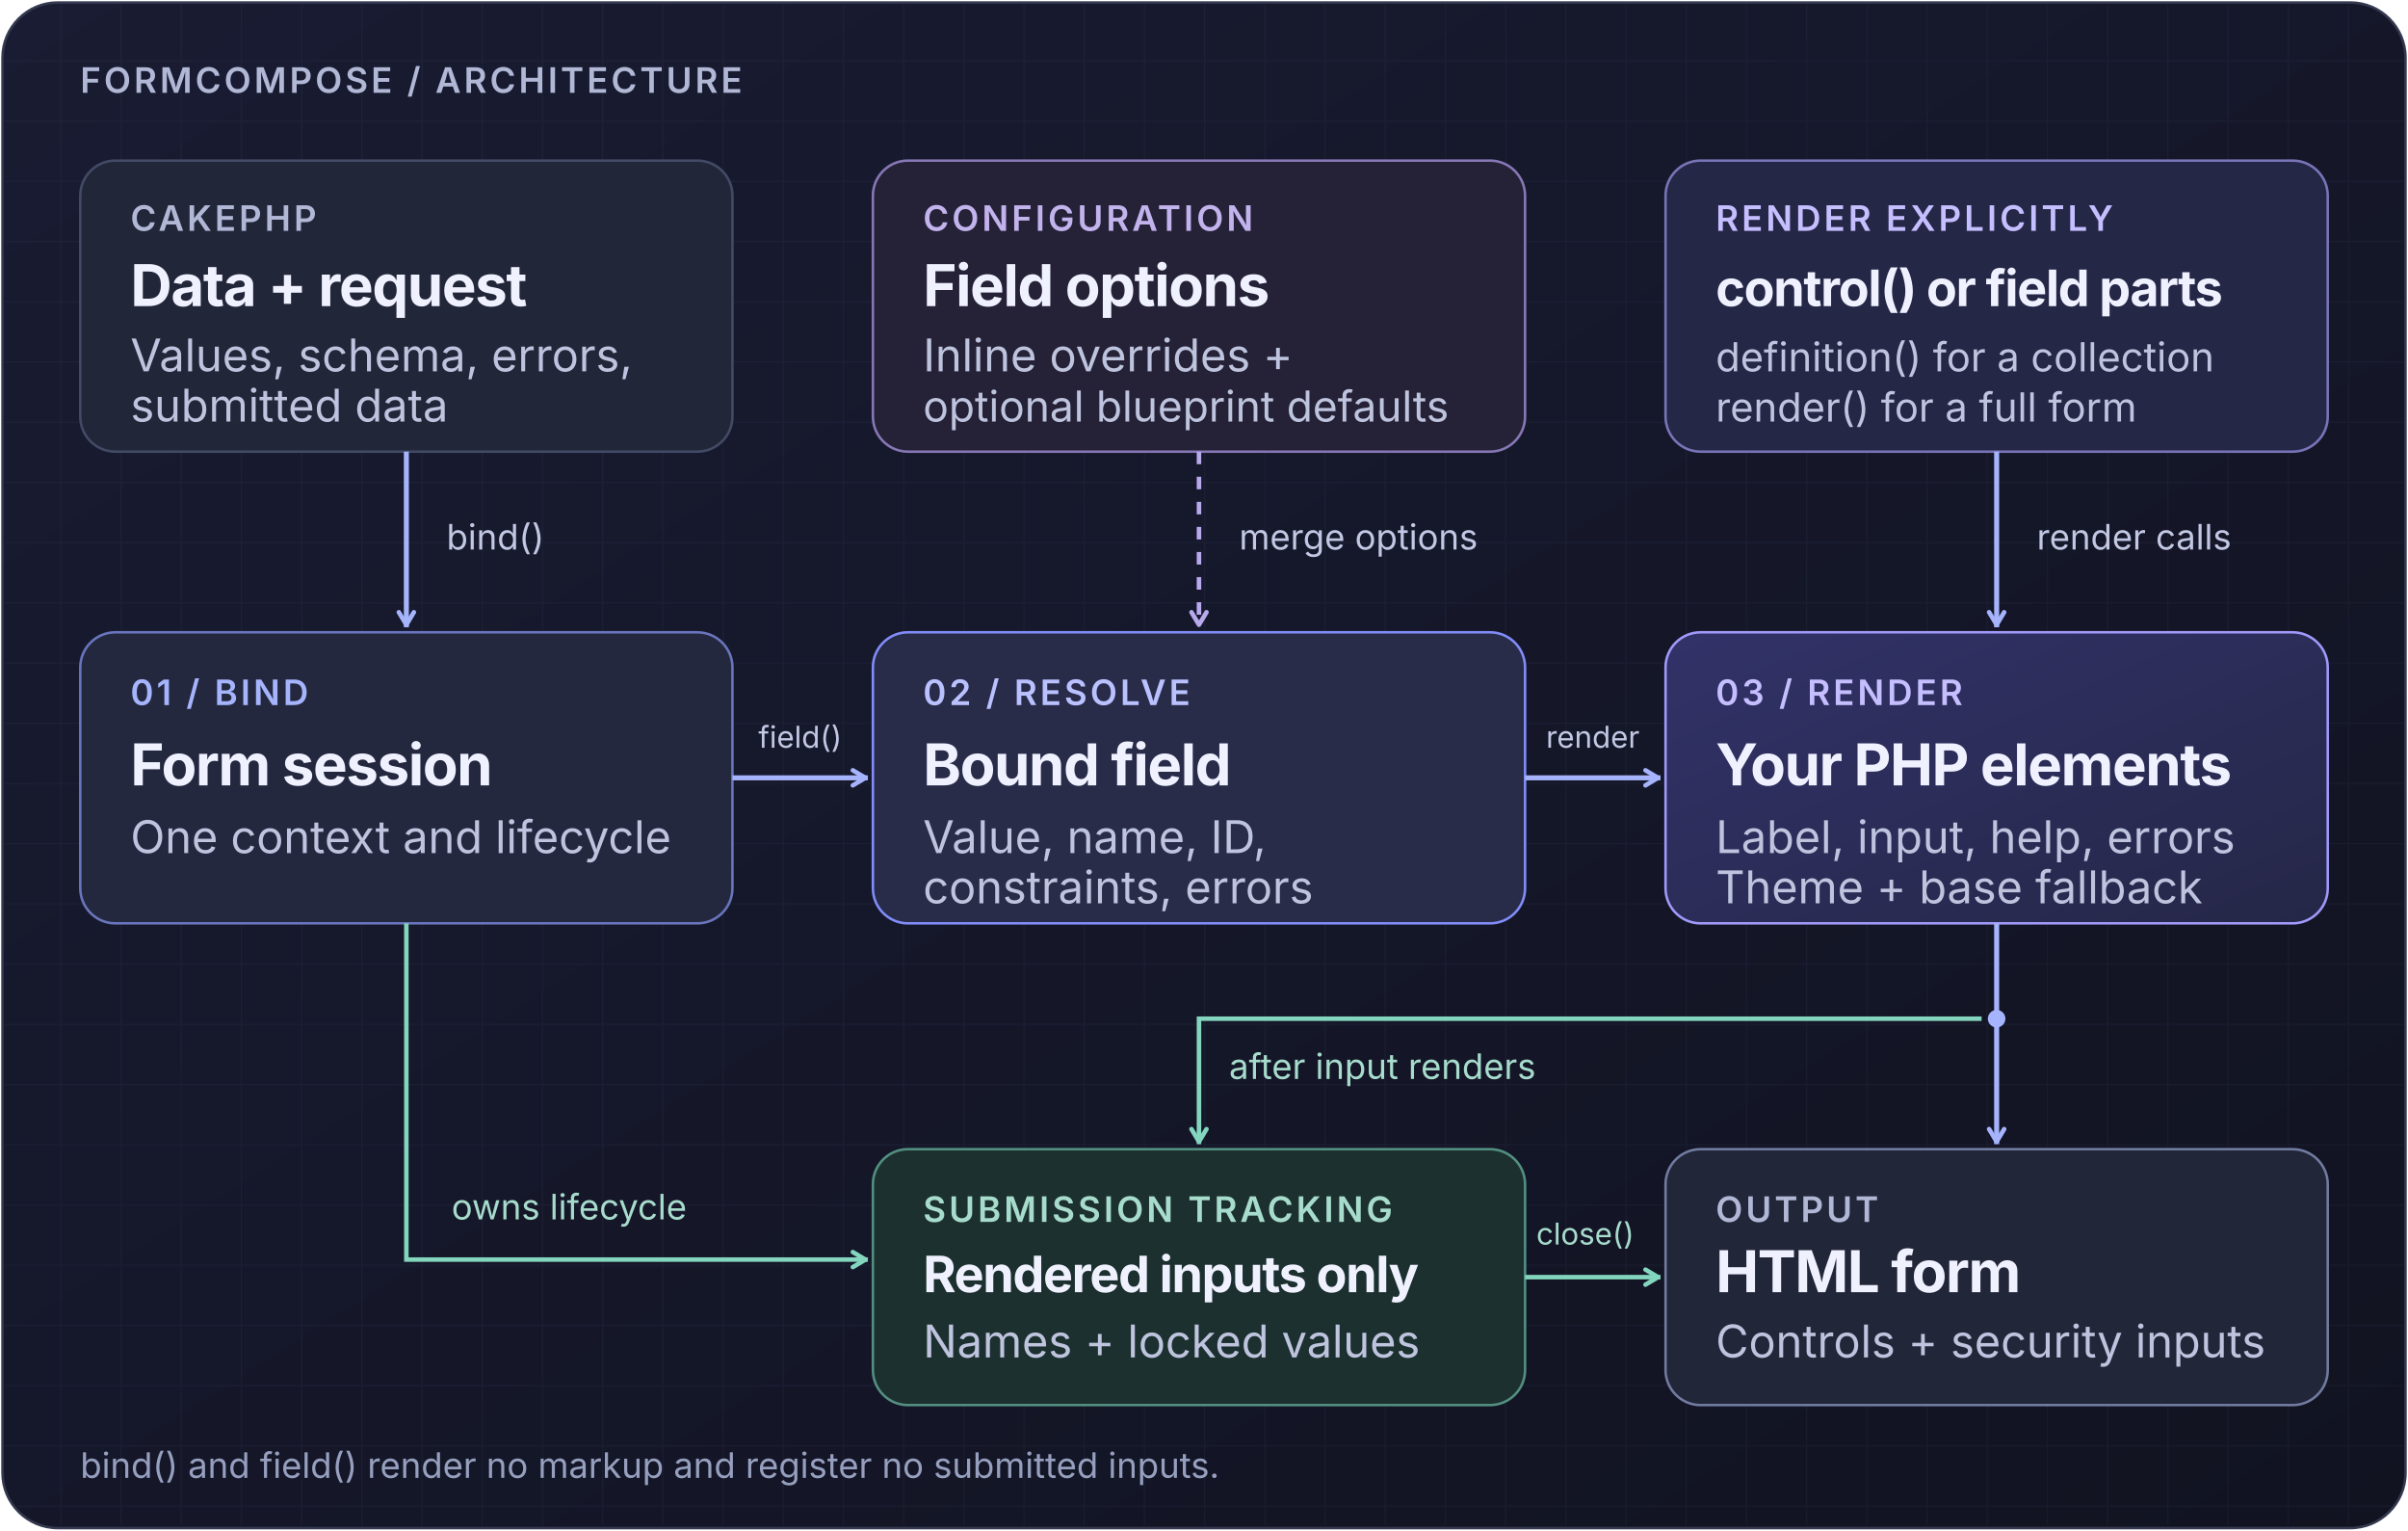
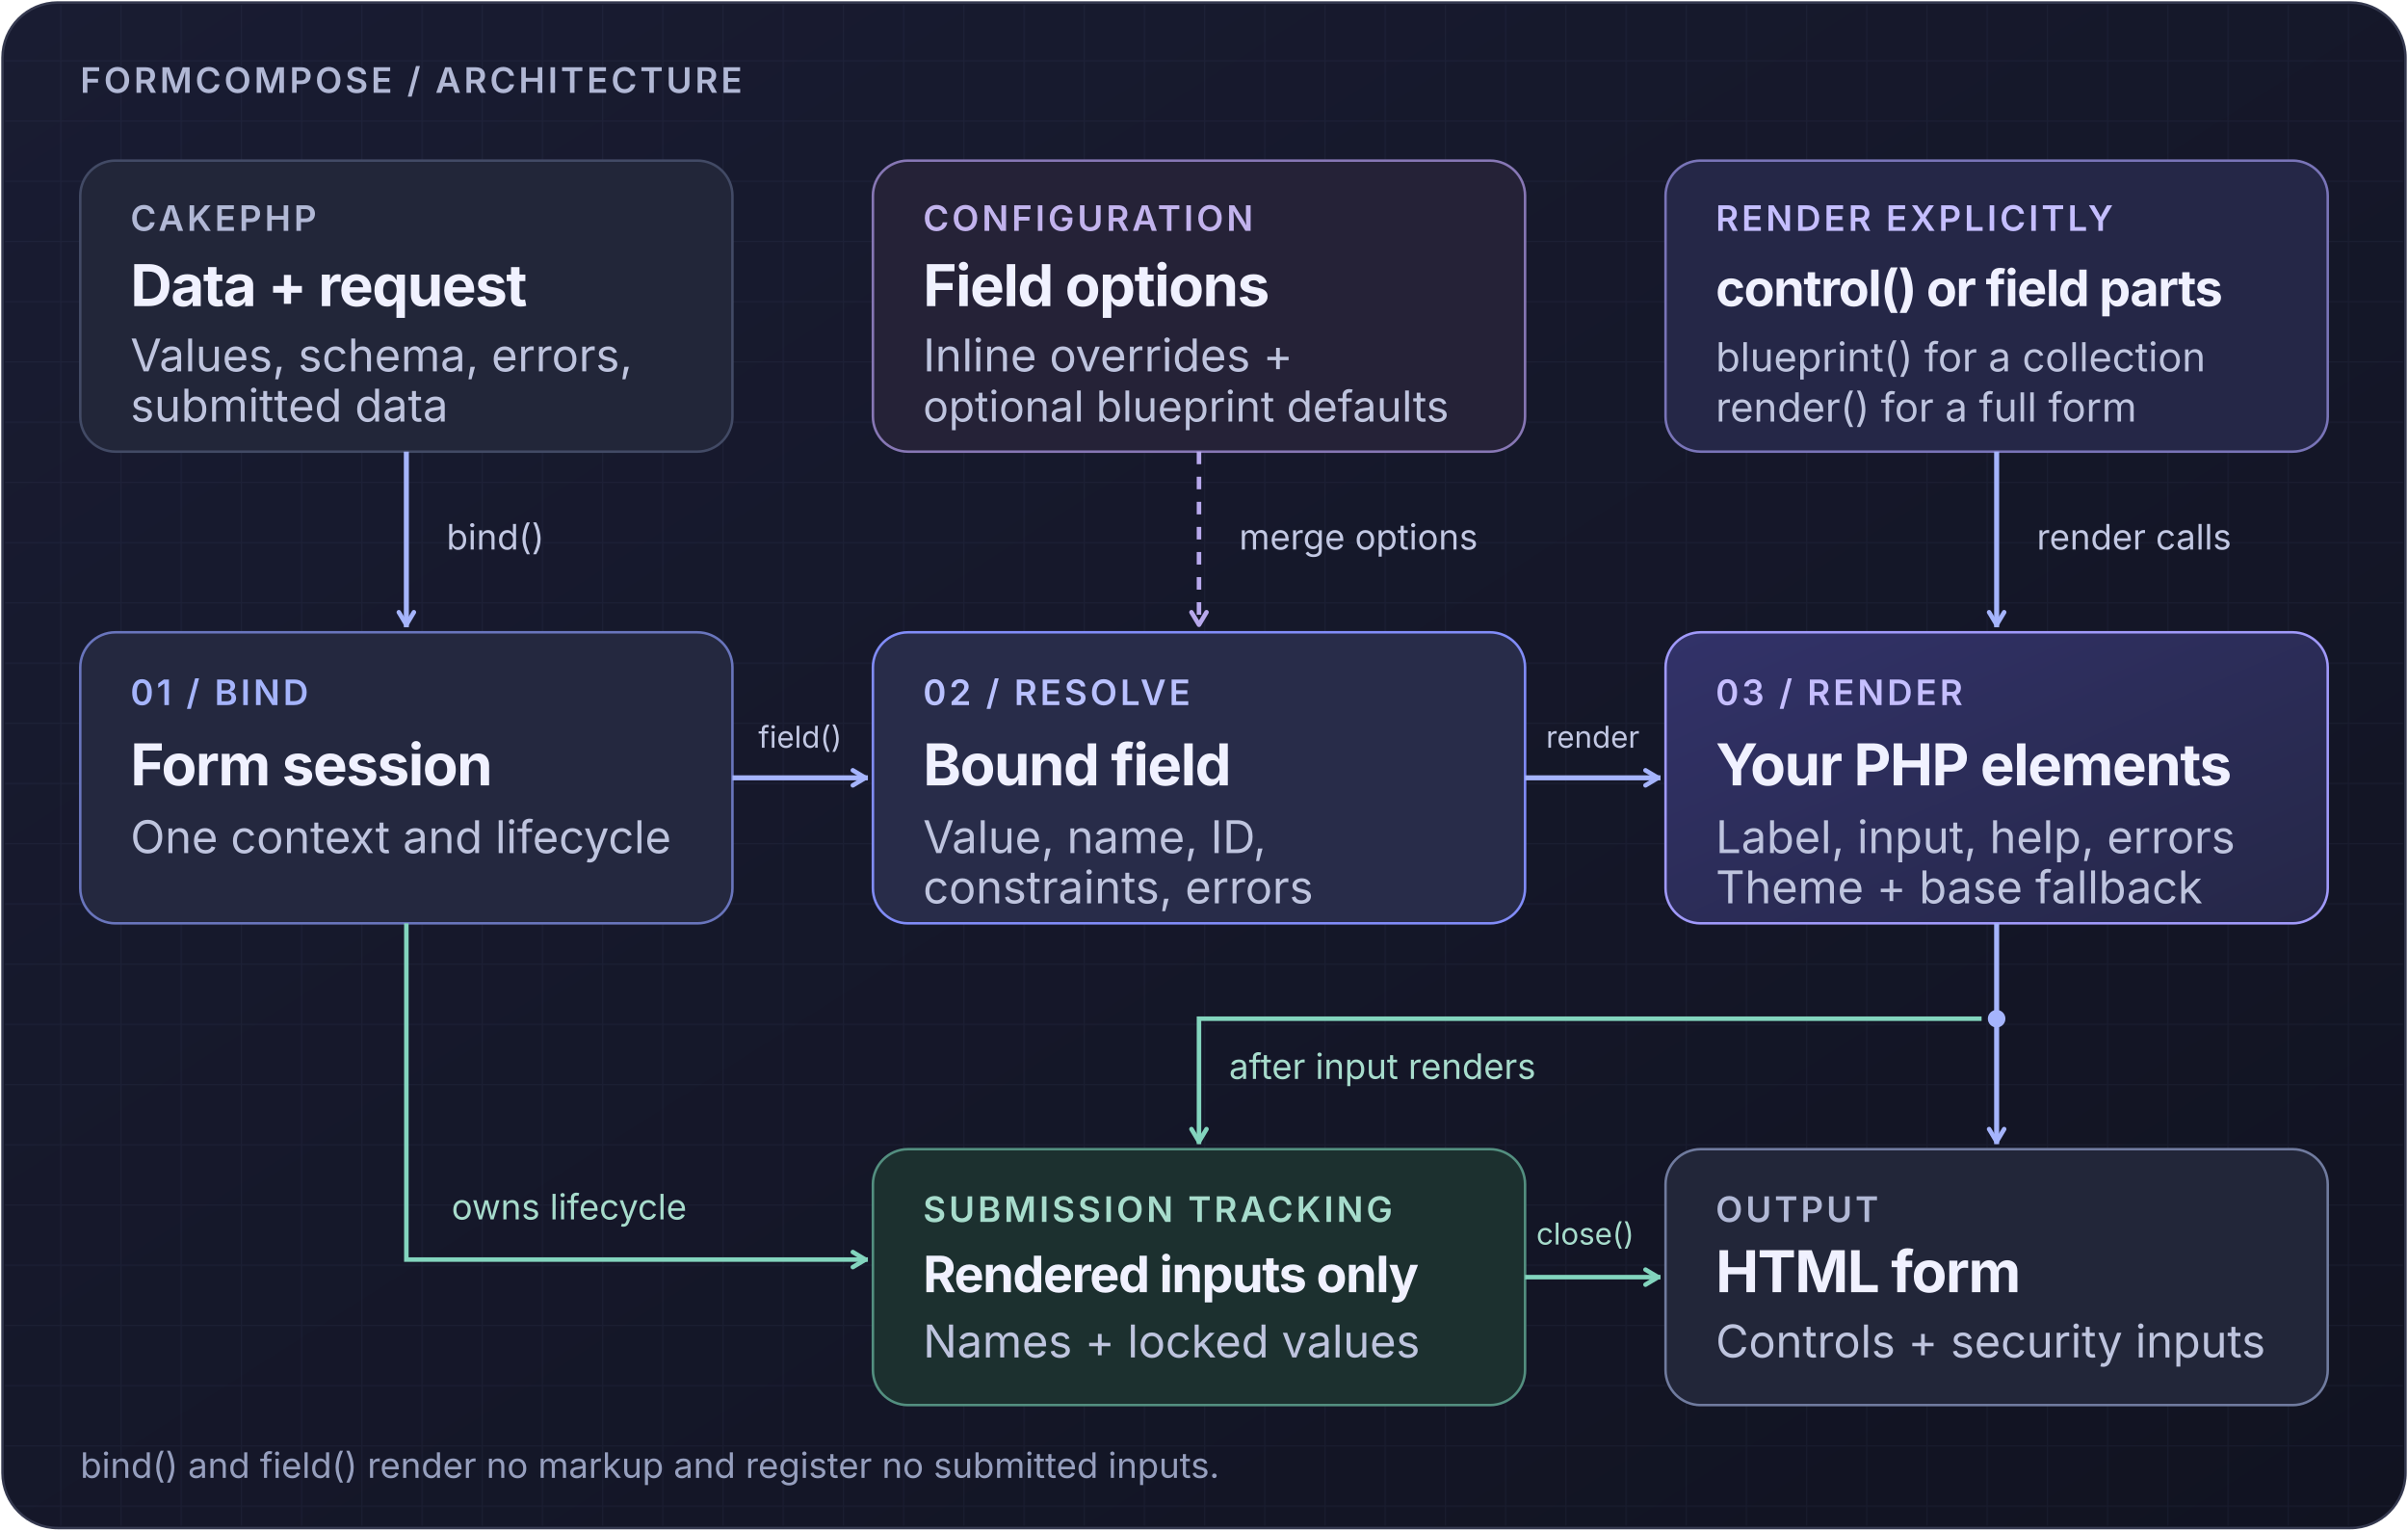
<svg xmlns="http://www.w3.org/2000/svg" width="960" height="610" viewBox="0 0 960 610" role="img" aria-labelledby="title description">
  <defs>
    <pattern id="grid" width="24" height="24" patternUnits="userSpaceOnUse">
      <path d="M24 0H0V24" fill="none" stroke="#a5b4fc" stroke-opacity=".045" />
    </pattern>
    <linearGradient id="surface" x2="1" y2="1">
      <stop stop-color="#191c32" />
      <stop offset="1" stop-color="#111321" />
    </linearGradient>
    <linearGradient id="template" x2="1" y2="1">
      <stop stop-color="#323269" />
      <stop offset="1" stop-color="#252747" />
    </linearGradient>
    <marker id="arrow" markerWidth="8" markerHeight="8" refX="7" refY="4" orient="auto" markerUnits="userSpaceOnUse">
      <path d="m1 1 5 3-5 3" fill="none" stroke="#a5b4fc" stroke-width="1.8" stroke-linecap="round" stroke-linejoin="round" />
    </marker>
    <marker id="optional-arrow" markerWidth="8" markerHeight="8" refX="7" refY="4" orient="auto" markerUnits="userSpaceOnUse">
      <path d="m1 1 5 3-5 3" fill="none" stroke="#b8a9ed" stroke-width="1.8" stroke-linecap="round" stroke-linejoin="round" />
    </marker>
    <marker id="tracking-arrow" markerWidth="8" markerHeight="8" refX="7" refY="4" orient="auto" markerUnits="userSpaceOnUse">
      <path d="m1 1 5 3-5 3" fill="none" stroke="#83d5be" stroke-width="1.8" stroke-linecap="round" stroke-linejoin="round" />
    </marker>
    <style>
      text { font-family: -apple-system, BlinkMacSystemFont, "Segoe UI", sans-serif; }
      .eyebrow { fill: #b1b8d5; font-size: 14px; font-weight: 600; letter-spacing: 1.2px; }
      .title { fill: #f0f1ff; font-size: 23px; font-weight: 650; letter-spacing: -.5px; }
      .detail { fill: #bec4de; font-size: 18px; }
      .label { fill: #c2c8e3; font-size: 14px; }
      .flow { fill: none; stroke: #a5b4fc; stroke-width: 2; marker-end: url(#arrow); }
      .tracking { fill: none; stroke: #83d5be; stroke-width: 1.8; marker-end: url(#tracking-arrow); }
    </style>
  </defs>
  <rect x="1" y="1" width="958" height="608" rx="22" fill="url(#surface)" stroke="#35394f" />
  <rect x="2" y="2" width="956" height="606" rx="21" fill="url(#grid)" />
  <text x="32" y="37" class="eyebrow">FORMCOMPOSE / ARCHITECTURE</text>
  <rect x="32" y="64" width="260" height="116" rx="14" fill="#222639" stroke="#424a65" />
  <text x="52" y="92" class="eyebrow">CAKEPHP</text>
  <text x="52" y="122" class="title">Data + request</text>
  <text x="52" y="148" class="detail">Values, schema, errors,</text>
  <text x="52" y="168" class="detail">submitted data</text>
  <rect x="348" y="64" width="260" height="116" rx="14" fill="#252237" stroke="#8777b5" />
  <text x="368" y="92" class="eyebrow" style="fill:#c2b3ed">CONFIGURATION</text>
  <text x="368" y="122" class="title">Field options</text>
  <text x="368" y="148" class="detail">Inline overrides +</text>
  <text x="368" y="168" class="detail" style="font-size:17px">optional blueprint defaults</text>
  <rect x="664" y="64" width="264" height="116" rx="14" fill="#252747" stroke="#7974b8" />
  <text x="684" y="92" class="eyebrow" style="fill:#c5beff">RENDER EXPLICITLY</text>
  <text x="684" y="122" class="title" style="font-size:20px">control() or field parts</text>
-   <text x="684" y="148" class="detail" style="font-size:16px">definition() for a collection</text>
+   <text x="684" y="148" class="detail" style="font-size:16px">blueprint() for a collection</text>
  <text x="684" y="168" class="detail" style="font-size:16px">render() for a full form</text>
  <path d="M162 180V250" class="flow" />
  <path d="M478 180V250" fill="none" stroke="#b8a9ed" stroke-width="1.8" stroke-dasharray="5 5" marker-end="url(#optional-arrow)" />
  <text x="178" y="219" class="label">bind()</text>
  <text x="494" y="219" class="label">merge options</text>
  <path d="M796 180V250" class="flow" />
  <text x="812" y="219" class="label">render calls</text>
  <rect x="32" y="252" width="260" height="116" rx="14" fill="#24283f" stroke="#6975bd" />
  <text x="52" y="281" class="eyebrow" style="fill:#a5b4fc">01 / BIND</text>
  <text x="52" y="313" class="title">Form session</text>
  <text x="52" y="340" class="detail">One context and lifecycle</text>
  <path d="M292 310H346" class="flow" />
  <text x="319" y="298" text-anchor="middle" class="label" style="font-size:12px">field()</text>
  <rect x="348" y="252" width="260" height="116" rx="14" fill="#282c49" stroke="#818cf8" />
  <text x="368" y="281" class="eyebrow" style="fill:#b9c1ff">02 / RESOLVE</text>
  <text x="368" y="313" class="title">Bound field</text>
  <text x="368" y="340" class="detail">Value, name, ID,</text>
  <text x="368" y="360" class="detail">constraints, errors</text>
  <path d="M608 310H662" class="flow" />
  <text x="635" y="298" text-anchor="middle" class="label" style="font-size:12px">render</text>
  <rect x="664" y="252" width="264" height="116" rx="14" fill="url(#template)" stroke="#a099fa" />
  <text x="684" y="281" class="eyebrow" style="fill:#c5beff">03 / RENDER</text>
  <text x="684" y="313" class="title">Your PHP elements</text>
  <text x="684" y="340" class="detail">Label, input, help, errors</text>
  <text x="684" y="360" class="detail">Theme + base fallback</text>
  <path d="M162 368V502H346" class="tracking" />
  <text x="180" y="486" class="label" style="fill:#a7dccc">owns lifecycle</text>
  <path d="M796 368V456" class="flow" />
  <circle cx="796" cy="406" r="3.5" fill="#a5b4fc" />
  <path d="M790 406H478V456" class="tracking" />
  <text x="490" y="430" class="label" style="fill:#a7dccc">after input renders</text>
  <rect x="348" y="458" width="260" height="102" rx="14" fill="#1c302f" stroke="#538f80" />
  <text x="368" y="487" class="eyebrow" style="fill:#a7dccc">SUBMISSION TRACKING</text>
  <text x="368" y="515" class="title" style="font-size:20px">Rendered inputs only</text>
  <text x="368" y="541" class="detail">Names + locked values</text>
  <path d="M608 509H662" class="tracking" />
  <text x="632" y="496" text-anchor="middle" class="label" style="fill:#a7dccc;font-size:12px">close()</text>
  <rect x="664" y="458" width="264" height="102" rx="14" fill="#222639" stroke="#707b9f" />
  <text x="684" y="487" class="eyebrow">OUTPUT</text>
  <text x="684" y="515" class="title">HTML form</text>
  <text x="684" y="541" class="detail">Controls + security inputs</text>
  <text x="32" y="589" class="label" style="fill:#969fbe">bind() and field() render no markup and register no submitted inputs.</text>
</svg>
